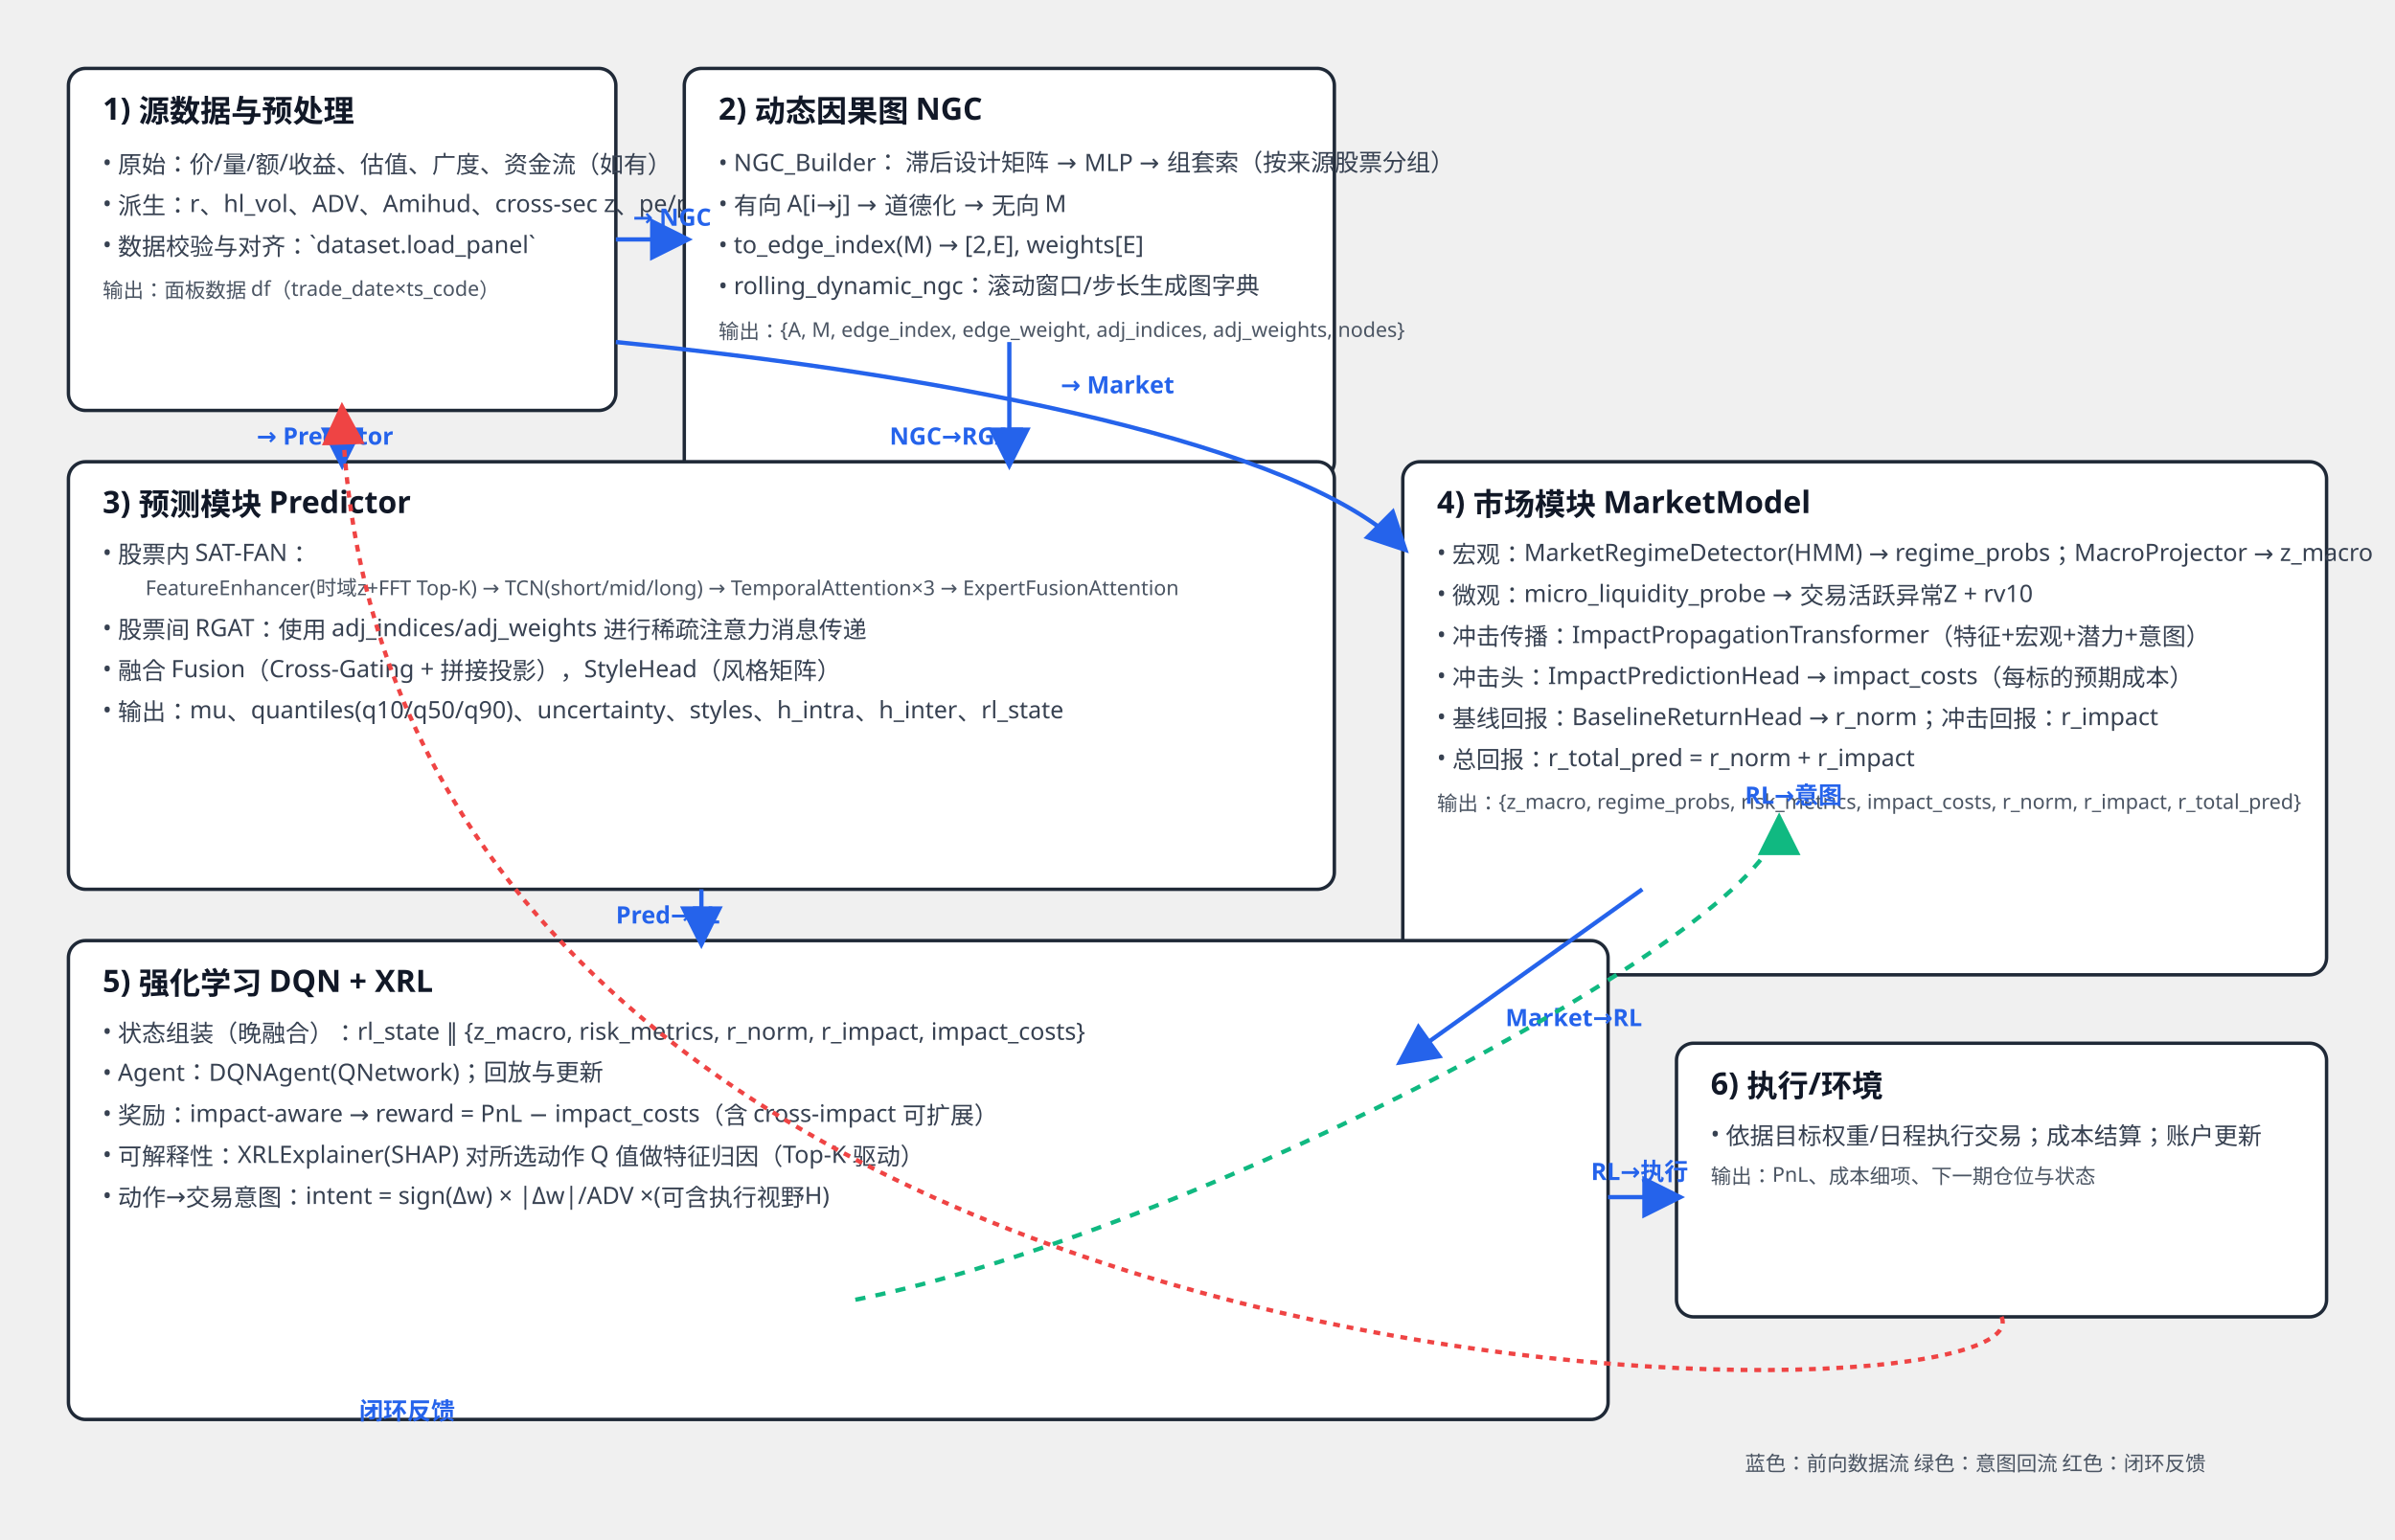
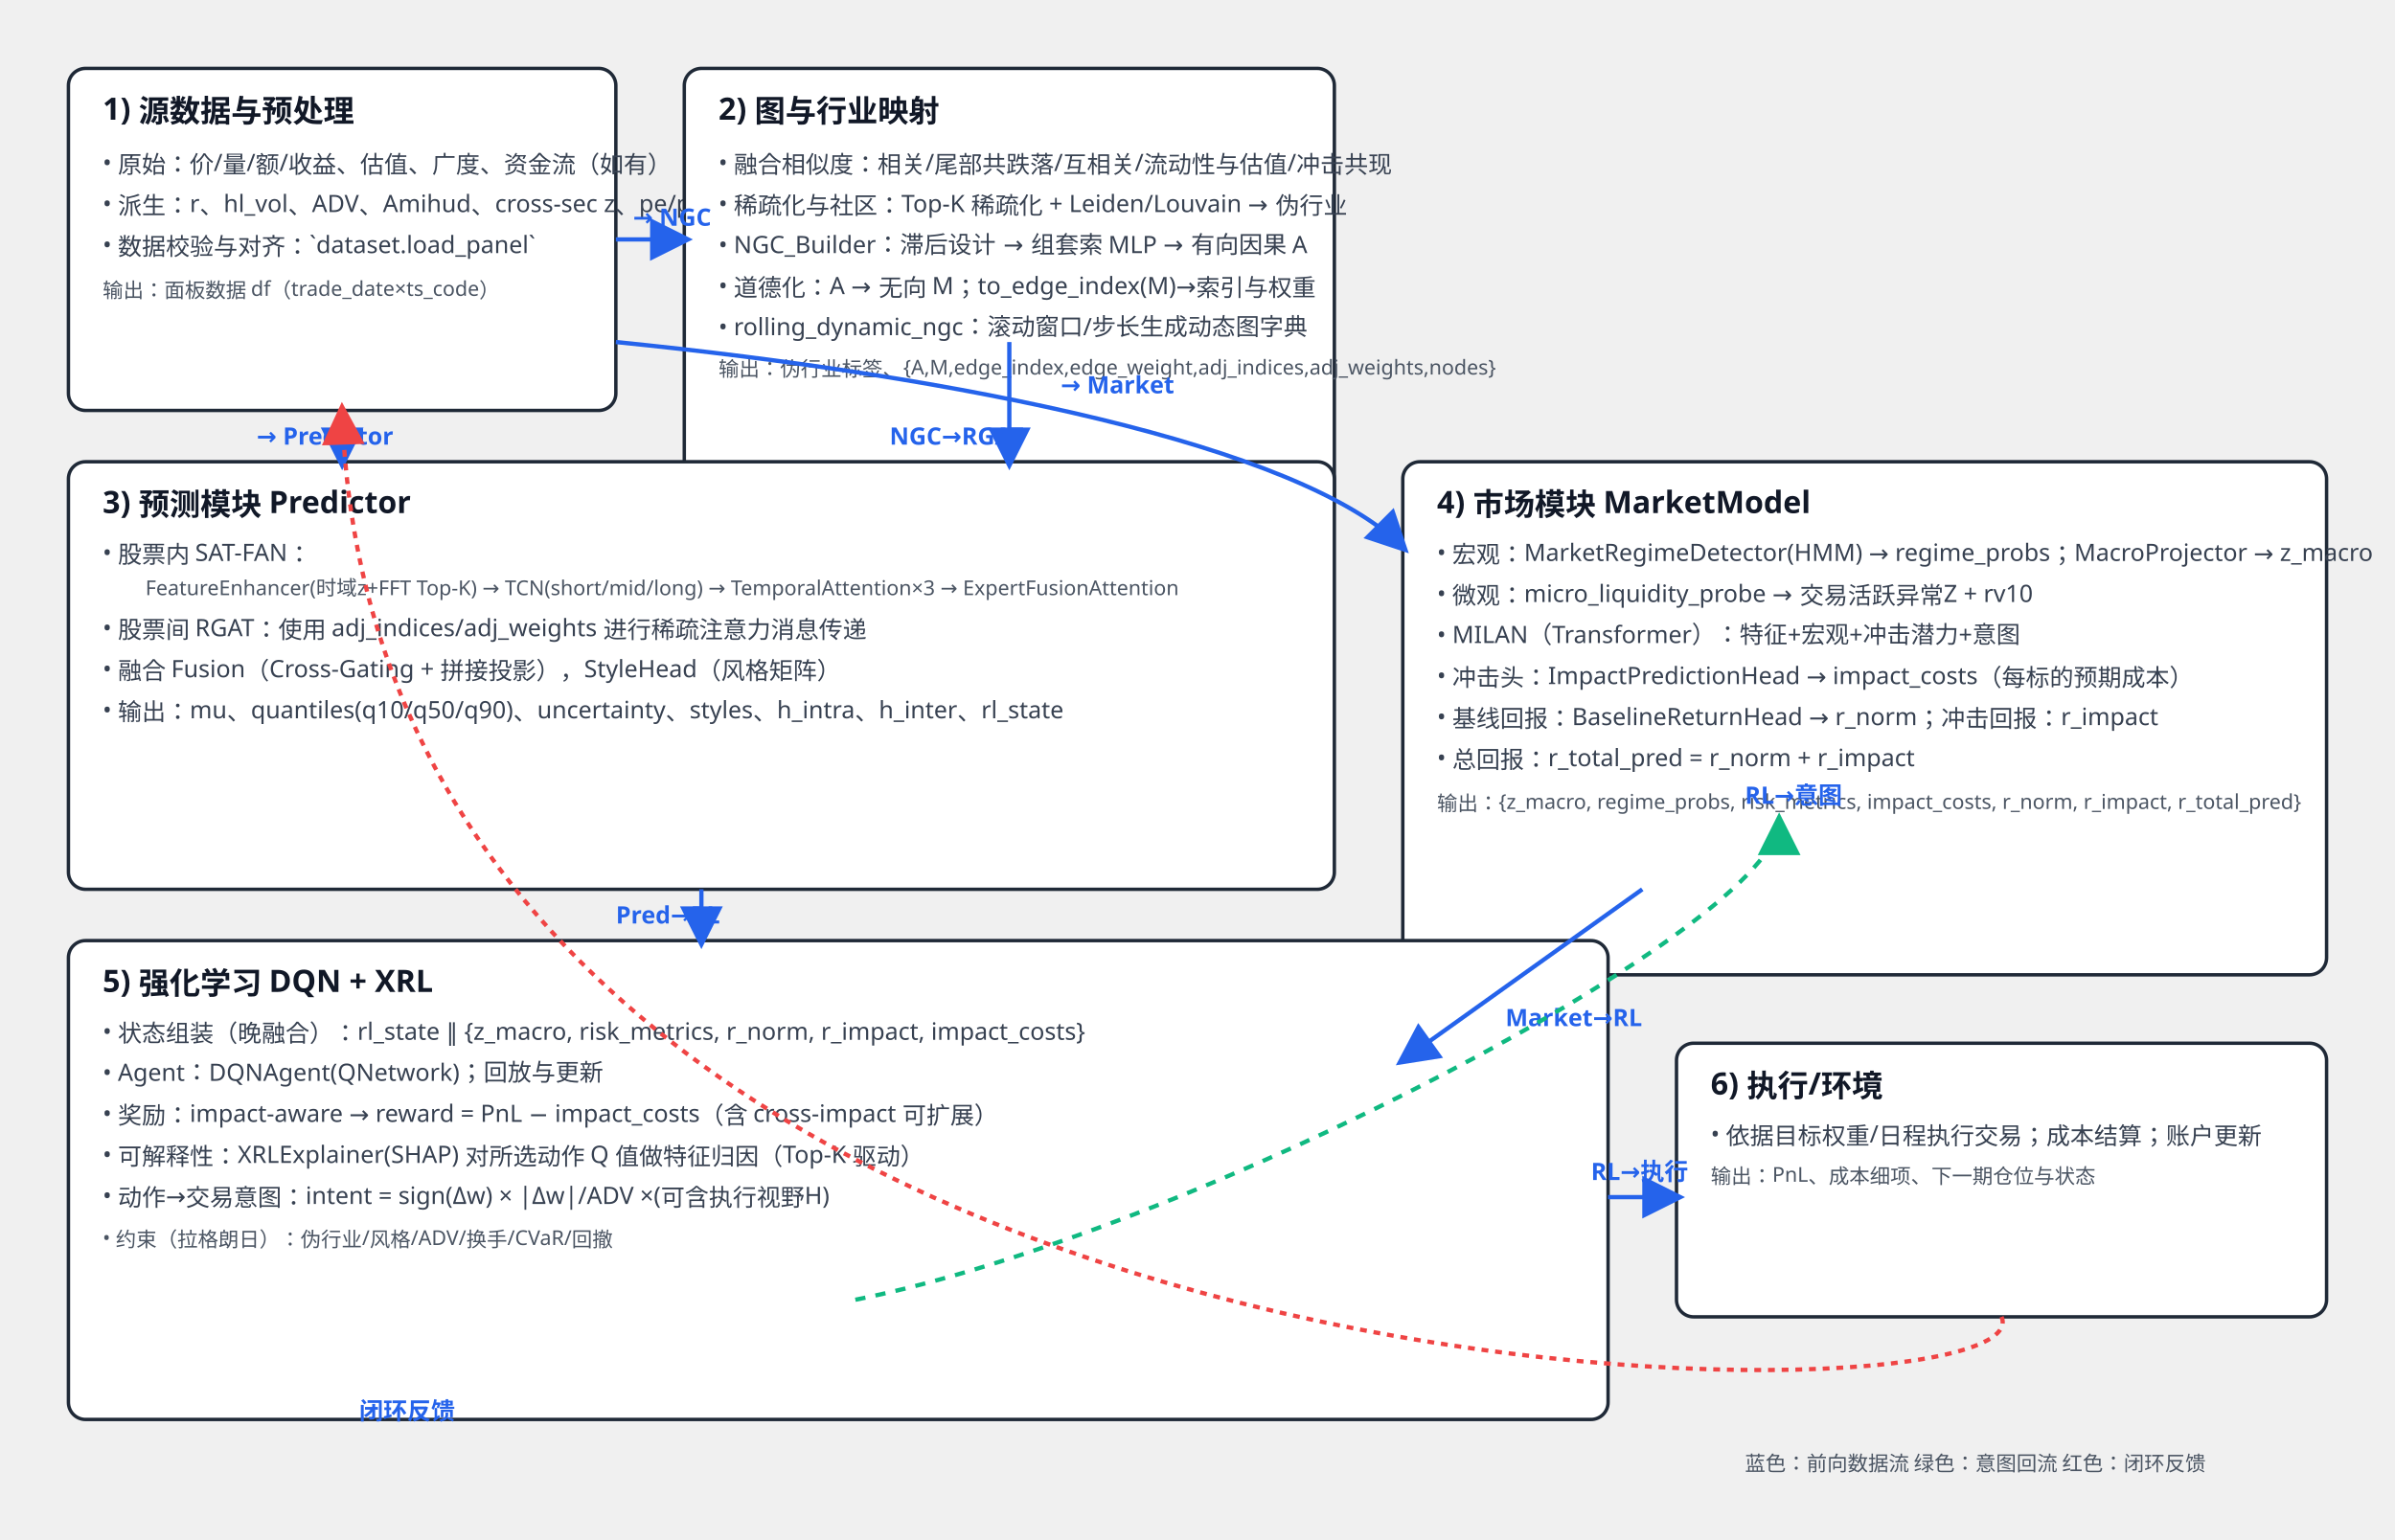
<svg xmlns="http://www.w3.org/2000/svg" width="1400" height="900" viewBox="0 0 1400 900">
  <defs>
    <style>
      .box { fill:#ffffff; stroke:#1f2937; stroke-width:2; rx:10; ry:10; }
      .title { font: 700 18px sans-serif; fill:#111827; }
      .text { font: 400 14px sans-serif; fill:#374151; }
      .tiny { font: 400 12px sans-serif; fill:#4b5563; }
      .arrow { stroke:#2563eb; stroke-width:2.5; marker-end:url(#arrowHeadBlue); fill:none; }
      .arrow2 { stroke:#10b981; stroke-width:2.5; marker-end:url(#arrowHeadGreen); fill:none; stroke-dasharray:6 6; }
      .arrow3 { stroke:#ef4444; stroke-width:2.5; marker-end:url(#arrowHeadRed); fill:none; stroke-dasharray:4 4; }
      .step { font:700 14px sans-serif; fill:#2563eb; }
    </style>
    <marker id="arrowHeadBlue" markerWidth="10" markerHeight="10" refX="8" refY="5" orient="auto">
      <polygon points="0 0, 10 5, 0 10" fill="#2563eb" />
    </marker>
    <marker id="arrowHeadGreen" markerWidth="10" markerHeight="10" refX="8" refY="5" orient="auto">
      <polygon points="0 0, 10 5, 0 10" fill="#10b981" />
    </marker>
    <marker id="arrowHeadRed" markerWidth="10" markerHeight="10" refX="8" refY="5" orient="auto">
      <polygon points="0 0, 10 5, 0 10" fill="#ef4444" />
    </marker>
  </defs>
  <rect class="box" x="40" y="40" width="320" height="200" />
  <text class="title" x="60" y="70">1) 源数据与预处理</text>
  <text class="text" x="60" y="100">• 原始：价/量/额/收益、估值、广度、资金流（如有）</text>
  <text class="text" x="60" y="124">• 派生：r、hl_vol、ADV、Amihud、cross-sec z、pe/pb_z</text>
  <text class="text" x="60" y="148">• 数据校验与对齐：`dataset.load_panel`</text>
  <text class="tiny" x="60" y="174">输出：面板数据 df（trade_date×ts_code）</text>
-   <rect class="box" x="400" y="40" width="380" height="240" />
-   <text class="title" x="420" y="70">2) 动态因果图 NGC</text>
-   <text class="text" x="420" y="100">• NGC_Builder：
-     滞后设计矩阵 → MLP → 组套索（按来源股票分组）</text>
-   <text class="text" x="420" y="124">• 有向 A[i→j] → 道德化 → 无向 M</text>
-   <text class="text" x="420" y="148">• to_edge_index(M) → [2,E], weights[E]</text>
-   <text class="text" x="420" y="172">• rolling_dynamic_ngc：滚动窗口/步长生成图字典</text>
-   <text class="tiny" x="420" y="198">输出：{A, M, edge_index, edge_weight, adj_indices, adj_weights, nodes}</text>
+   <rect class="box" x="400" y="40" width="380" height="260" />
+   <text class="title" x="420" y="70">2) 图与行业映射</text>
+   <text class="text" x="420" y="100">• 融合相似度：相关/尾部共跌落/互相关/流动性与估值/冲击共现</text>
+   <text class="text" x="420" y="124">• 稀疏化与社区：Top-K 稀疏化 + Leiden/Louvain → 伪行业</text>
+   <text class="text" x="420" y="148">• NGC_Builder：滞后设计 → 组套索 MLP → 有向因果 A</text>
+   <text class="text" x="420" y="172">• 道德化：A → 无向 M；to_edge_index(M)→索引与权重</text>
+   <text class="text" x="420" y="196">• rolling_dynamic_ngc：滚动窗口/步长生成动态图字典</text>
+   <text class="tiny" x="420" y="220">输出：伪行业标签、{A,M,edge_index,edge_weight,adj_indices,adj_weights,nodes}</text>
  <rect class="box" x="40" y="270" width="740" height="250" />
  <text class="title" x="60" y="300">3) 预测模块 Predictor</text>
  <text class="text" x="60" y="328">• 股票内 SAT-FAN：</text>
  <text class="tiny" x="85" y="348">FeatureEnhancer(时域z+FFT Top-K) → TCN(short/mid/long) → TemporalAttention×3 → ExpertFusionAttention</text>
  <text class="text" x="60" y="372">• 股票间 RGAT：使用 adj_indices/adj_weights 进行稀疏注意力消息传递</text>
  <text class="text" x="60" y="396">• 融合 Fusion（Cross-Gating + 拼接投影），StyleHead（风格矩阵）</text>
  <text class="text" x="60" y="420">• 输出：mu、quantiles(q10/q50/q90)、uncertainty、styles、h_intra、h_inter、rl_state</text>
  <rect class="box" x="820" y="270" width="540" height="300" />
  <text class="title" x="840" y="300">4) 市场模块 MarketModel</text>
  <text class="text" x="840" y="328">• 宏观：MarketRegimeDetector(HMM) → regime_probs；MacroProjector → z_macro</text>
  <text class="text" x="840" y="352">• 微观：micro_liquidity_probe → 交易活跃异常Z + rv10</text>
-   <text class="text" x="840" y="376">• 冲击传播：ImpactPropagationTransformer（特征+宏观+潜力+意图）</text>
+   <text class="text" x="840" y="376">• MILAN（Transformer）：特征+宏观+冲击潜力+意图</text>
  <text class="text" x="840" y="400">• 冲击头：ImpactPredictionHead → impact_costs（每标的预期成本）</text>
  <text class="text" x="840" y="424">• 基线回报：BaselineReturnHead → r_norm；冲击回报：r_impact</text>
  <text class="text" x="840" y="448">• 总回报：r_total_pred = r_norm + r_impact</text>
  <text class="tiny" x="840" y="474">输出：{z_macro, regime_probs, risk_metrics, impact_costs, r_norm, r_impact, r_total_pred}</text>
  <rect class="box" x="40" y="550" width="900" height="280" />
  <text class="title" x="60" y="580">5) 强化学习 DQN + XRL</text>
  <text class="text" x="60" y="608">• 状态组装（晚融合）：rl_state ∥ {z_macro, risk_metrics, r_norm, r_impact, impact_costs}</text>
  <text class="text" x="60" y="632">• Agent：DQNAgent(QNetwork)；回放与更新</text>
  <text class="text" x="60" y="656">• 奖励：impact-aware → reward = PnL − impact_costs（含 cross-impact 可扩展）</text>
  <text class="text" x="60" y="680">• 可解释性：XRLExplainer(SHAP) 对所选动作 Q 值做特征归因（Top-K 驱动）</text>
  <text class="text" x="60" y="704">• 动作→交易意图：intent = sign(Δw) × |Δw|/ADV ×(可含执行视野H)</text>
+   <text class="tiny" x="60" y="728">• 约束（拉格朗日）：伪行业/风格/ADV/换手/CVaR/回撤</text>
  <rect class="box" x="980" y="610" width="380" height="160" />
  <text class="title" x="1000" y="640">6) 执行/环境</text>
  <text class="text" x="1000" y="668">• 依据目标权重/日程执行交易；成本结算；账户更新</text>
  <text class="tiny" x="1000" y="692">输出：PnL、成本细项、下一期仓位与状态</text>
  <path class="arrow" d="M 360 140 L 400 140" />
  <text class="step" x="370" y="132">→ NGC</text>
  <path class="arrow" d="M 200 240 L 200 270" />
  <text class="step" x="150" y="260">→ Predictor</text>
  <path class="arrow" d="M 360 200 C 560 220, 760 260, 820 320" />
  <text class="step" x="620" y="230">→ Market</text>
  <path class="arrow" d="M 590 200 L 590 270" />
  <text class="step" x="520" y="260">NGC→RGAT</text>
  <path class="arrow" d="M 410 520 L 410 550" />
  <text class="step" x="360" y="540">Pred→RL</text>
  <path class="arrow" d="M 960 520 L 820 620" />
  <text class="step" x="880" y="600">Market→RL</text>
  <path class="arrow2" d="M 500 760 C 700 720, 1040 540, 1040 480" />
  <text class="step" x="1020" y="470" fill="#10b981">RL→意图</text>
  <path class="arrow" d="M 940 700 L 980 700" />
  <text class="step" x="930" y="690">RL→执行</text>
  <path class="arrow3" d="M 1170 770 C 1200 840, 220 840, 200 240" />
  <text class="step" x="210" y="830" fill="#ef4444">闭环反馈</text>
  <text class="tiny" x="1020" y="860">蓝色：前向数据流  绿色：意图回流  红色：闭环反馈</text>
</svg>
